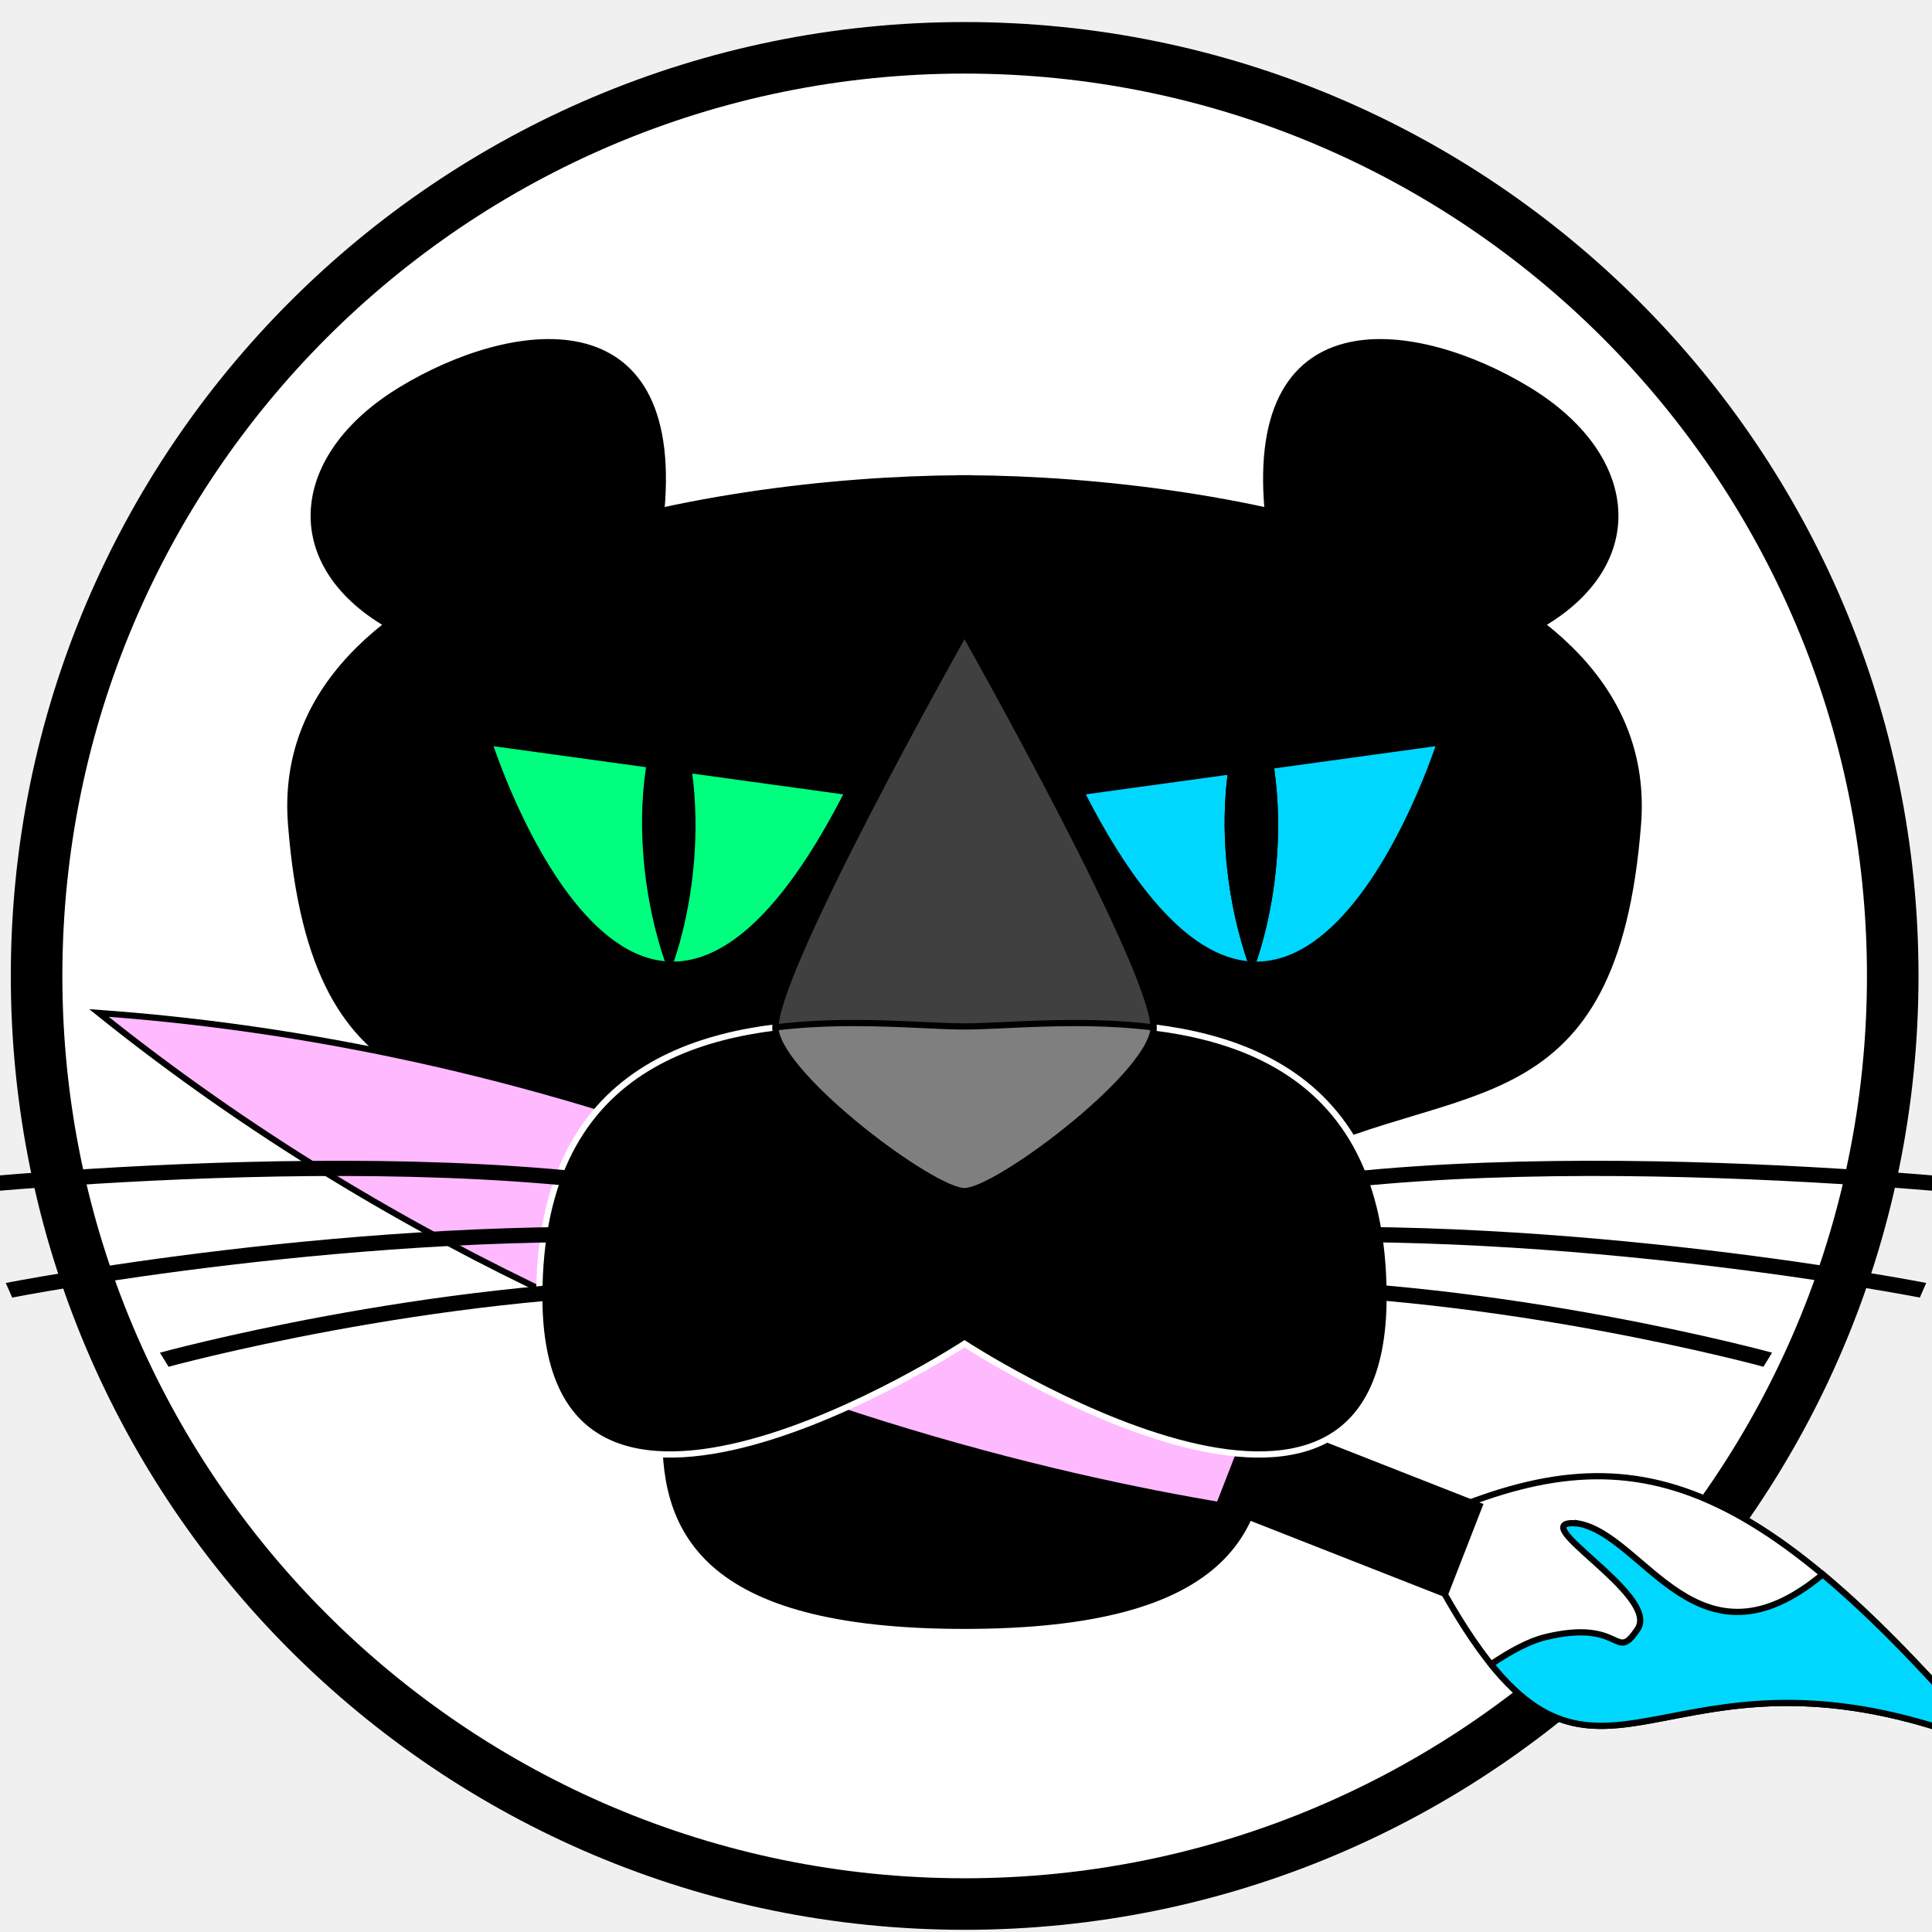
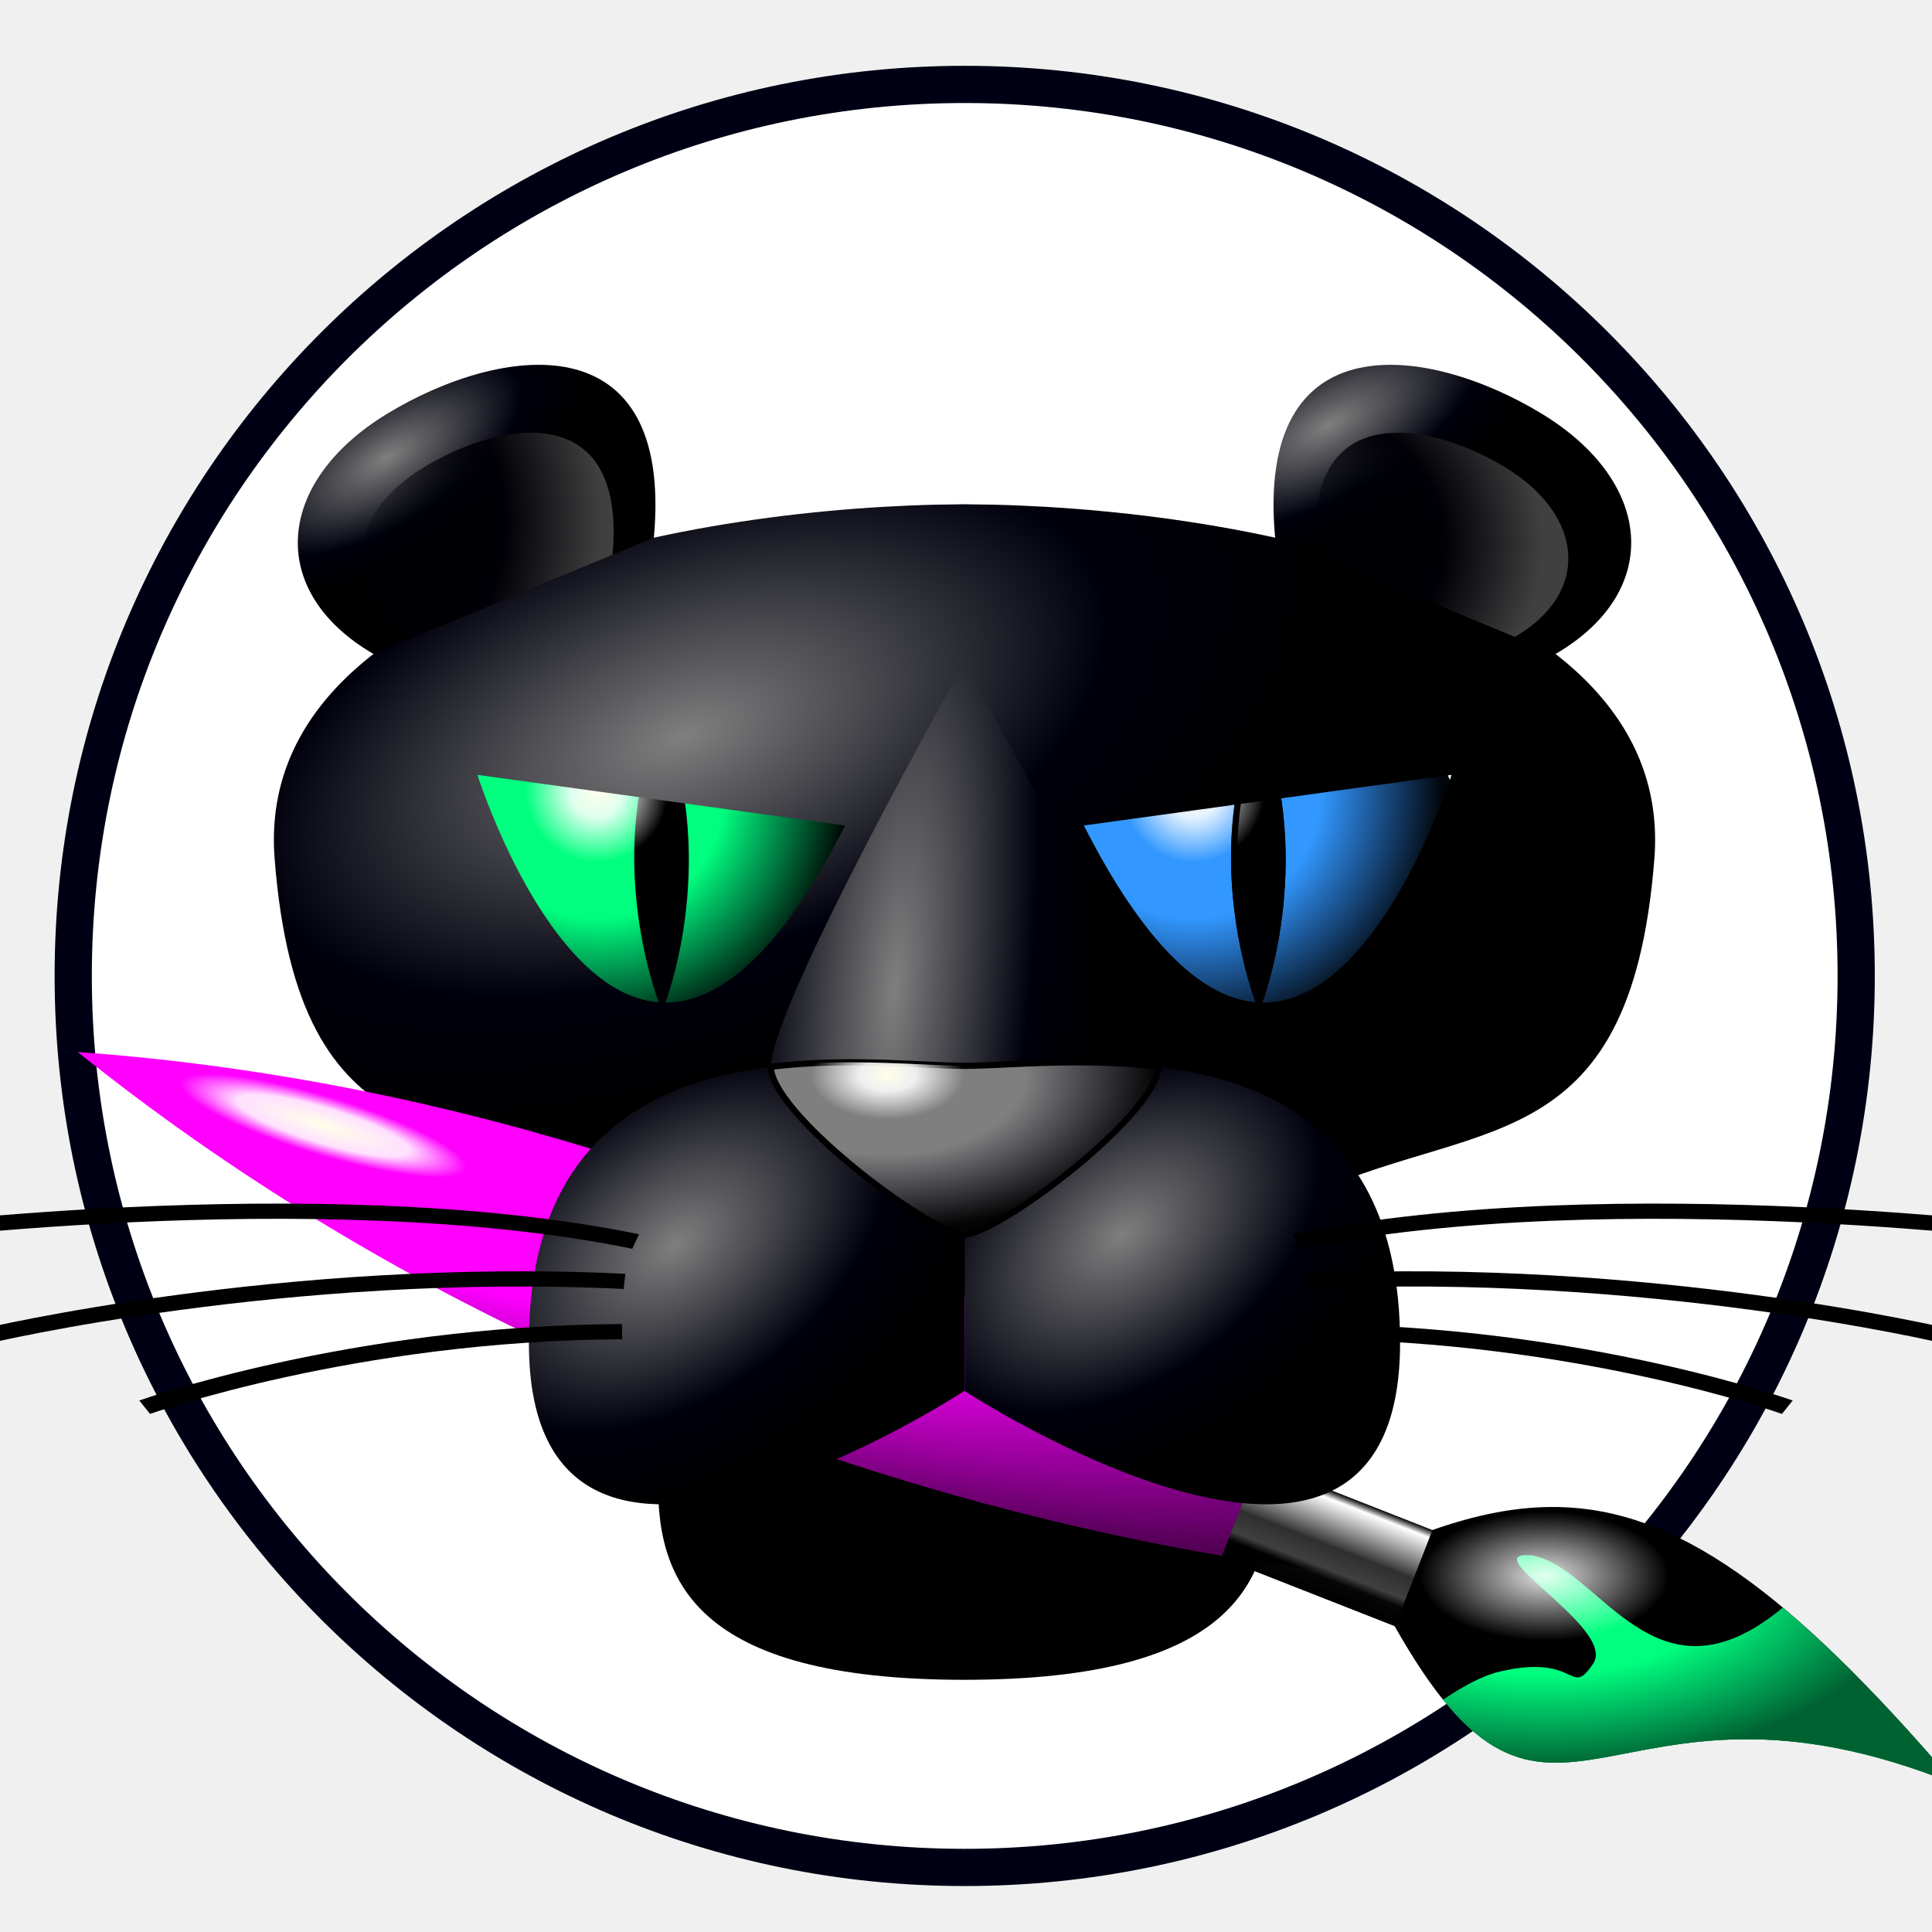
- <svg xmlns="http://www.w3.org/2000/svg" width="82.404mm" height="82.404mm" viewBox="0 0 82.404 82.404" version="1.1" id="svg8">
-   <defs id="defs2" />
-   <g id="layer2">
-     <ellipse transform="translate(-61.09413,-39.69767)" ry="40.685" rx="40.684" cy="81.323" cx="102.239" id="ellipse865" style="opacity:1;fill:#000000;fill-opacity:1;stroke:none;stroke-width:3.3;stroke-linecap:square;stroke-miterlimit:4;stroke-dasharray:none;stroke-opacity:1" />
-   </g>
+ <svg xmlns="http://www.w3.org/2000/svg" xmlns:xlink="http://www.w3.org/1999/xlink" width="82.404mm" height="82.404mm" viewBox="0 0 82.404 82.404" version="1.1" id="svg8">
+   <defs id="defs2">
+     <linearGradient id="linearGradient1577">
+       <stop id="stop1567" offset="0" style="stop-color:#ffffe9;stop-opacity:1" />
+       <stop style="stop-color:#ffffff;stop-opacity:0.878" offset="0.005" id="stop1569" />
+       <stop style="stop-color:#ffffff;stop-opacity:0" offset="0.339" id="stop1571" />
+       <stop id="stop1573" offset="0.51" style="stop-color:#000011;stop-opacity:0" />
+       <stop id="stop1575" offset="1" style="stop-color:#000000;stop-opacity:0.616" />
+     </linearGradient>
+     <linearGradient id="linearGradient1505">
+       <stop style="stop-color:#000000;stop-opacity:1;" offset="0" id="stop1501" />
+       <stop id="stop1509" offset="0.188" style="stop-color:#000000;stop-opacity:0.976" />
+       <stop style="stop-color:#404040;stop-opacity:1" offset="0.279" id="stop1511" />
+       <stop id="stop1513" offset="0.494" style="stop-color:#2f2f2f;stop-opacity:1" />
+       <stop style="stop-color:#404040;stop-opacity:1" offset="0.523" id="stop1515" />
+       <stop id="stop1517" offset="0.919" style="stop-color:#ffffff;stop-opacity:1" />
+       <stop style="stop-color:#000000;stop-opacity:1" offset="1" id="stop1503" />
+     </linearGradient>
+     <linearGradient id="linearGradient1499">
+       <stop id="stop1493" offset="0" style="stop-color:#000006;stop-opacity:0" />
+       <stop style="stop-color:#000006;stop-opacity:1" offset="0.652" id="stop1495" />
+       <stop id="stop1497" offset="1" style="stop-color:#404040;stop-opacity:1" />
+     </linearGradient>
+     <linearGradient id="linearGradient1437">
+       <stop id="stop1427" offset="0" style="stop-color:#ffffe9;stop-opacity:1" />
+       <stop style="stop-color:#ffffff;stop-opacity:0.878" offset="0.067" id="stop1429" />
+       <stop style="stop-color:#ffffff;stop-opacity:0" offset="0.112" id="stop1431" />
+       <stop id="stop1433" offset="0.447" style="stop-color:#000011;stop-opacity:0" />
+       <stop id="stop1435" offset="1" style="stop-color:#000000;stop-opacity:0.793" />
+     </linearGradient>
+     <linearGradient id="linearGradient1373">
+       <stop style="stop-color:#7f7f7f;stop-opacity:1" offset="0" id="stop1369" />
+       <stop id="stop1377" offset="0.68" style="stop-color:#00000d;stop-opacity:1" />
+       <stop style="stop-color:#000001;stop-opacity:1" offset="1" id="stop1371" />
+     </linearGradient>
+     <linearGradient id="linearGradient1262">
+       <stop style="stop-color:#ffffe9;stop-opacity:1" offset="0" id="stop1258" />
+       <stop id="stop1270" offset="0.105" style="stop-color:#ffffff;stop-opacity:0.878" />
+       <stop id="stop1266" offset="0.286" style="stop-color:#ffffff;stop-opacity:0" />
+       <stop style="stop-color:#000011;stop-opacity:0" offset="0.51" id="stop1268" />
+       <stop style="stop-color:#000000;stop-opacity:0.965" offset="1" id="stop1260" />
+     </linearGradient>
+     <radialGradient xlink:href="#linearGradient1262" id="radialGradient1264" cx="86.721" cy="71.811" fx="86.721" fy="71.811" r="8.682" gradientUnits="userSpaceOnUse" gradientTransform="matrix(1.221496,0,0,1.221496,-19.38432,-14.2689)" />
+     <radialGradient xlink:href="#linearGradient1262" id="radialGradient1274" gradientUnits="userSpaceOnUse" gradientTransform="matrix(1.221496,0,0,1.221496,6.071726,-14.2689)" cx="86.721" cy="71.811" fx="86.721" fy="71.811" r="8.682" />
+     <radialGradient xlink:href="#linearGradient1262" id="radialGradient1280" gradientUnits="userSpaceOnUse" gradientTransform="matrix(1.287772,0,0,0.7415475,-12.65752,30.61133)" cx="86.721" cy="71.811" fx="86.721" fy="71.811" r="8.682" />
+     <radialGradient xlink:href="#linearGradient1437" id="radialGradient1307" gradientUnits="userSpaceOnUse" gradientTransform="matrix(6.41243,-0.2497315,0.1751368,1.256263,-472.4637,-11.56891)" cx="86.341" cy="72.137" fx="86.341" fy="72.137" r="8.682" />
+     <clipPath clipPathUnits="userSpaceOnUse" id="clipPath1311">
+       <path id="path1313" d="m 83.114,57.869 c 30.081,11.427 59.751,2.916 59.751,2.916 0,0 -26.962,-11.275 -59.751,-2.916 z" style="fill:#007fff;fill-opacity:1;stroke:#000000;stroke-width:0.265px;stroke-linecap:butt;stroke-linejoin:miter;stroke-opacity:1" />
+     </clipPath>
+     <radialGradient xlink:href="#linearGradient1499" id="radialGradient1329" cx="79.535" cy="63.051" fx="79.535" fy="63.051" r="4.021" gradientTransform="matrix(2.959035,0,0,3.048316,-160.4587,-130.222)" gradientUnits="userSpaceOnUse" />
+     <radialGradient xlink:href="#linearGradient1499" id="radialGradient1343" gradientUnits="userSpaceOnUse" gradientTransform="matrix(-3.001171,0,0,2.422534,364.8023,-90.61223)" cx="83.29" cy="63.352" fx="83.29" fy="63.352" r="4.021" />
+     <clipPath clipPathUnits="userSpaceOnUse" id="clipPath1361">
+       <rect y="70.376" x="102.243" height="40.283" width="30.719" id="rect1363" style="opacity:0.577;fill:#cbc406;fill-opacity:1;stroke:none;stroke-width:0.265;stroke-linecap:square;stroke-miterlimit:4;stroke-dasharray:none;stroke-opacity:1" />
+     </clipPath>
+     <clipPath clipPathUnits="userSpaceOnUse" id="clipPath1365">
+       <rect style="opacity:0.577;fill:#cbc406;fill-opacity:1;stroke:none;stroke-width:0.265;stroke-linecap:square;stroke-miterlimit:4;stroke-dasharray:none;stroke-opacity:1" id="rect1367" width="30.719" height="40.283" x="71.524" y="70.376" />
+     </clipPath>
+     <radialGradient xlink:href="#linearGradient1373" id="radialGradient1375" cx="93.006" cy="93.765" fx="93.006" fy="93.765" r="9.139" gradientTransform="matrix(1.28411,-0.9741344,0.6061097,0.7989778,-86.06672,106.6164)" gradientUnits="userSpaceOnUse" />
+     <clipPath clipPathUnits="userSpaceOnUse" id="clipPath1381">
+       <path id="path1383" d="m 97.531,83.332 c -1.07,-5.29e-4 -2.209,0.045 -3.354,0.186 -1.01e-4,0.055 -0.002,0.113 0.005,0.157 0.359,2.081 6.687,6.826 8.051,6.826 1.364,0 7.692,-4.745 8.051,-6.826 0.007,-0.044 0.006,-0.102 0.006,-0.157 -1.145,-0.141 -2.285,-0.186 -3.354,-0.186 -1.908,7.94e-4 -3.595,0.146 -4.702,0.146 -1.107,0 -2.794,-0.145 -4.702,-0.146 z" style="fill:#7f7f7f;fill-opacity:1;stroke:#000000;stroke-width:0.265px;stroke-linecap:butt;stroke-linejoin:miter;stroke-opacity:1" />
+     </clipPath>
+     <radialGradient xlink:href="#linearGradient1373" id="radialGradient1405" cx="110.859" cy="89.489" fx="110.859" fy="89.489" r="9.129" gradientTransform="matrix(1.19821,-0.9174241,0.5856934,0.7649502,-76.44646,123.7729)" gradientUnits="userSpaceOnUse" />
+     <radialGradient xlink:href="#linearGradient1373" id="radialGradient1415" cx="-10.04" cy="66.39" fx="-10.04" fy="66.39" r="28.887" gradientTransform="matrix(0.9065501,-0.3309903,0.1686924,0.462032,88.14043,37.09878)" gradientUnits="userSpaceOnUse" />
+     <radialGradient xlink:href="#linearGradient1373" id="radialGradient1425" cx="-2.421" cy="76.175" fx="-2.421" fy="76.175" r="8.062" gradientTransform="matrix(0.4136342,-4.225948,1.055976,0.1033585,19.80764,63.68623)" gradientUnits="userSpaceOnUse" />
+     <radialGradient xlink:href="#linearGradient1373" id="radialGradient1481" cx="-22.43" cy="56.866" fx="-22.43" fy="56.866" r="7.445" gradientTransform="matrix(1.101327,-0.6785363,0.2926718,0.4750332,85.64936,16.98734)" gradientUnits="userSpaceOnUse" />
+     <radialGradient xlink:href="#linearGradient1373" id="radialGradient1491" cx="17.039" cy="55.303" fx="17.039" fy="55.303" r="7.445" gradientTransform="matrix(1.231319,-0.6894038,0.290512,0.5188728,80.723,40.88208)" gradientUnits="userSpaceOnUse" />
+     <linearGradient xlink:href="#linearGradient1505" id="linearGradient1507" x1="-92.248" y1="54.567" x2="-87.949" y2="54.567" gradientUnits="userSpaceOnUse" gradientTransform="matrix(1.024418,0,0,1.024418,37.07694,93.52124)" />
+     <radialGradient xlink:href="#linearGradient1577" id="radialGradient1565" cx="25.788" cy="101.752" fx="25.788" fy="101.752" r="11.674" gradientTransform="matrix(1.344566,-5.1842715e-8,2.6914248e-8,0.6980339,92.30074,35.88923)" gradientUnits="userSpaceOnUse" />
+   </defs>
  <g id="layer1" transform="translate(-61.09413,-39.69767)">
-     <ellipse style="opacity:1;fill:#ffffff;fill-opacity:1;stroke:#ffffff;stroke-width:3;stroke-linecap:square;stroke-miterlimit:4;stroke-dasharray:none;stroke-opacity:1" id="path968" cx="102.239" cy="81.323" rx="36.985" ry="36.987" />
-     <path style="fill:#000000;fill-opacity:1;stroke:#000000;stroke-width:0.265;stroke-linecap:butt;stroke-linejoin:miter;stroke-miterlimit:4;stroke-dasharray:none;stroke-opacity:1" d="m 102.09,60.097 v 0.003 c -10.849,0.056 -29.469,3.331 -28.581,14.748 0.998,12.837 7.664,10.7 14.769,14.203 7.105,3.503 -8.512,19.991 13.955,19.991 22.466,-8e-5 6.851,-16.488 13.955,-19.991 7.105,-3.503 13.771,-1.366 14.769,-14.203 0.888,-11.416 -17.732,-14.692 -28.581,-14.748 v -0.003 c -0.046,0 -0.096,0.001 -0.143,0.001 -0.047,-1.21e-4 -0.097,-0.001 -0.143,-0.001 z" id="path815" />
-     <path style="fill:#ffb9ff;fill-opacity:1;stroke:#000000;stroke-width:0.265px;stroke-linecap:butt;stroke-linejoin:miter;stroke-opacity:1" d="m 65.313,82.903 c 25.847,20.748 55.929,21.968 55.929,21.968 0,0 -22.927,-19.601 -55.929,-21.968 z" id="path958" />
-     <path style="fill:#ffffff;fill-opacity:1;stroke:#000000;stroke-width:0.265px;stroke-linecap:butt;stroke-linejoin:miter;stroke-opacity:1" d="m 121.242,104.871 c 8.871,-4.183 14.113,-3.134 24.776,9.332 -15.582,-6.316 -16.955,6.759 -24.776,-9.332 z" id="path840" />
-     <rect style="opacity:1;fill:#000000;fill-opacity:1;stroke:none;stroke-width:0.176;stroke-miterlimit:4;stroke-dasharray:none;stroke-opacity:1" id="rect844" width="4.299" height="10.623" x="-55.49" y="142.947" transform="matrix(0.3628084,-0.9318638,0.9307727,0.3655985,0,0)" />
-     <path style="fill:#000000;fill-opacity:1;stroke:#ffffff;stroke-width:0.265px;stroke-linecap:butt;stroke-linejoin:miter;stroke-opacity:1" d="m 97.531,83.332 c -5.724,-0.002 -13.434,1.292 -13.434,11.682 0,13.853 18.136,1.999 18.136,1.999 0,-1e-5 18.136,11.854 18.136,-1.999 0,-10.39 -7.71,-11.684 -13.434,-11.682 -1.908,6.21e-4 -3.595,0.146 -4.702,0.146 -1.107,0 -2.794,-0.145 -4.702,-0.146 z" id="path823" />
-     <path style="fill:#00ff7f;fill-opacity:1;stroke:#000000;stroke-width:0.265px;stroke-linecap:butt;stroke-linejoin:miter;stroke-opacity:1" d="M 97.263,73.473 81.954,71.365 c 0,0 6.281,19.845 15.309,2.108 z" id="path852" />
-     <path id="path857" d="m 107.203,73.473 15.309,-2.108 c 0,0 -6.281,19.845 -15.309,2.108 z" style="fill:#00d7ff;fill-opacity:1;stroke:#000000;stroke-width:0.265px;stroke-linecap:butt;stroke-linejoin:miter;stroke-opacity:1" />
-     <path style="fill:#404040;fill-opacity:1;stroke:#000000;stroke-width:0.265px;stroke-linecap:butt;stroke-linejoin:miter;stroke-opacity:1" d="m 102.233,66.69 c 0,0 -8.41,14.904 -8.051,16.985 0.359,2.081 6.687,6.826 8.051,6.826 1.364,0 7.692,-4.745 8.051,-6.826 0.359,-2.081 -8.051,-16.985 -8.051,-16.985 z" id="path828" />
-     <path style="fill:#000000;fill-opacity:1;stroke:#000000;stroke-width:0.265px;stroke-linecap:butt;stroke-linejoin:miter;stroke-opacity:1" d="m 89.3,61.489 c 0.83,-9.079 -6.39,-8.019 -11.086,-5.171 -4.696,2.849 -5.053,7.41 -0.591,10.011 z" id="path866" />
-     <path id="path868" d="m 115.166,61.489 c -0.83,-9.079 6.39,-8.019 11.086,-5.171 4.696,2.849 5.053,7.41 0.591,10.011 z" style="fill:#000000;fill-opacity:1;stroke:#000000;stroke-width:0.265px;stroke-linecap:butt;stroke-linejoin:miter;stroke-opacity:1" />
-     <path style="fill:#000000;fill-opacity:1;stroke:#000000;stroke-width:0.265px;stroke-linecap:butt;stroke-linejoin:miter;stroke-opacity:1" d="m 89.646,80.842 c 0,0 -2.33,-5.866 0,-11.635 2.208,6.021 0,11.635 0,11.635 z" id="path933" />
-     <path id="path935" d="m 114.495,80.842 c 0,0 -2.33,-5.866 0,-11.635 2.208,6.021 0,11.635 0,11.635 z" style="fill:none;stroke:#000000;stroke-width:0.265px;stroke-linecap:butt;stroke-linejoin:miter;stroke-opacity:1" />
-     <path style="fill:#000000;fill-opacity:1;stroke:#000000;stroke-width:0.265px;stroke-linecap:butt;stroke-linejoin:miter;stroke-opacity:1" d="m 114.495,80.842 c 0,0 -2.33,-5.866 0,-11.635 2.208,6.021 0,11.635 0,11.635 z" id="path937" />
-     <g id="g948" transform="matrix(1.757028,0,0,1.174174,-69.36507,-27.53313)" style="stroke-width:0.553;stroke-miterlimit:4;stroke-dasharray:none">
-       <path id="path939" d="M 91.377,100.774 C 83.833,98.455 71.59,100.611 71.59,100.611" style="fill:none;stroke:#000000;stroke-width:0.553;stroke-linecap:butt;stroke-linejoin:miter;stroke-miterlimit:4;stroke-dasharray:none;stroke-opacity:1" />
-       <path id="path941" d="m 91.113,102.189 c -8.019,-0.59 -16.645,1.938 -16.645,1.938" style="fill:none;stroke:#000000;stroke-width:0.553;stroke-linecap:butt;stroke-linejoin:miter;stroke-miterlimit:4;stroke-dasharray:none;stroke-opacity:1" />
-       <path id="path943" d="m 91.057,103.971 c -6.395,0.042 -12.82,2.679 -12.82,2.679" style="fill:none;stroke:#000000;stroke-width:0.553;stroke-linecap:butt;stroke-linejoin:miter;stroke-miterlimit:4;stroke-dasharray:none;stroke-opacity:1" />
+     <ellipse style="opacity:1;fill:#ffffff;fill-opacity:1;stroke:#000014;stroke-width:1.587;stroke-linecap:square;stroke-miterlimit:4;stroke-dasharray:none;stroke-opacity:1" id="path968" cx="102.241" cy="81.323" rx="38.024" ry="38.025" />
+     <circle r="8.894" cy="76.492" cx="114.765" id="circle1276" style="opacity:1;fill:#3298ff;fill-opacity:1;stroke:none;stroke-width:3;stroke-linecap:square;stroke-miterlimit:4;stroke-dasharray:none;stroke-opacity:1" />
+     <path style="fill:#000000;fill-opacity:1;stroke:#000000;stroke-width:0.265px;stroke-linecap:butt;stroke-linejoin:miter;stroke-opacity:1" d="m 114.793,82.456 c 0,0 -2.386,-6.009 0,-11.919 2.262,6.168 0,11.919 0,11.919 z" id="path937" />
+     <circle style="opacity:1;fill:#00ff7f;fill-opacity:1;stroke:none;stroke-width:3;stroke-linecap:square;stroke-miterlimit:4;stroke-dasharray:none;stroke-opacity:1" id="path1227" cx="89.309" cy="76.492" r="8.894" />
+     <path style="fill:#000000;fill-opacity:1;stroke:#000000;stroke-width:0.265px;stroke-linecap:butt;stroke-linejoin:miter;stroke-opacity:1" d="m 89.337,82.456 c 0,0 -2.386,-6.009 0,-11.919 2.262,6.168 0,11.919 0,11.919 z" id="path933" />
+     <circle r="8.894" cy="76.492" cx="89.309" id="circle1256" style="opacity:1;fill:url(#radialGradient1264);fill-opacity:1;stroke:none;stroke-width:3;stroke-linecap:square;stroke-miterlimit:4;stroke-dasharray:none;stroke-opacity:1" />
+     <circle style="opacity:1;fill:url(#radialGradient1274);fill-opacity:1;stroke:none;stroke-width:3;stroke-linecap:square;stroke-miterlimit:4;stroke-dasharray:none;stroke-opacity:1" id="circle1272" cx="114.765" cy="76.492" r="8.894" />
+     <path style="fill:url(#radialGradient1415);fill-opacity:1;stroke:none;stroke-width:0.265;stroke-linecap:butt;stroke-linejoin:miter;stroke-miterlimit:4;stroke-dasharray:none;stroke-opacity:1" d="m 102.086,61.205 v 0.003 c -11.114,0.057 -30.188,3.413 -29.279,15.108 1.023,13.15 7.852,10.961 15.13,14.55 7.278,3.589 -8.719,20.479 14.295,20.479 23.015,-8e-5 7.018,-16.89 14.296,-20.479 7.278,-3.589 14.107,-1.4 15.129,-14.55 0.909,-11.695 -18.164,-15.051 -29.279,-15.108 v -0.003 c -0.048,0 -0.098,9.88e-4 -0.146,9.88e-4 -0.048,-1.23e-4 -0.099,-9.88e-4 -0.147,-9.88e-4 z M 81.458,72.748 97.141,74.907 C 87.893,93.078 81.458,72.748 81.458,72.748 Z m 41.548,0 c 0,0 -6.435,20.33 -15.683,2.159 z" id="path815" />
+     <path style="fill:#ff00ff;fill-opacity:1;stroke:none;stroke-width:0.265px;stroke-linecap:butt;stroke-linejoin:miter;stroke-opacity:1" d="m 64.41,84.568 c 26.478,21.254 57.295,22.505 57.295,22.505 0,0 -23.486,-20.079 -57.295,-22.505 z" id="path958" />
+     <ellipse cy="59.077" cx="107.078" id="circle1305" style="opacity:1;fill:url(#radialGradient1307);fill-opacity:1;stroke:none;stroke-width:2.935;stroke-linecap:square;stroke-miterlimit:4;stroke-dasharray:none;stroke-opacity:1" transform="matrix(0.9704845,0.3280109,-0.2376467,0.9964715,-2.497818,-0.3594417)" rx="36.254" ry="5.697" clip-path="url(#clipPath1311)" />
+     <path id="path1315" d="m 64.41,84.568 c 26.478,21.254 57.295,22.505 57.295,22.505 0,0 -23.486,-20.079 -57.295,-22.505 z" style="fill:none;fill-opacity:1;stroke:none;stroke-width:0.265px;stroke-linecap:butt;stroke-linejoin:miter;stroke-opacity:1" />
+     <rect style="opacity:1;fill:url(#linearGradient1507);fill-opacity:1;stroke:none;stroke-width:0.265;stroke-miterlimit:4;stroke-dasharray:none;stroke-opacity:1" id="rect844" width="4.404" height="10.882" x="-57.424" y="143.98" transform="matrix(0.3628084,-0.9318638,0.9307727,0.3655985,0,0)" />
+     <path style="fill:#000000;fill-opacity:1;stroke:none;stroke-width:0.265px;stroke-linecap:butt;stroke-linejoin:miter;stroke-opacity:1" d="m 127.54,103.976 c -1.72,-0.033 -3.467,0.319 -5.347,0.979 l -1.597,4.101 -0.022,-0.009 c 6.788,12.035 8.978,0.695 23.918,6.75 -7.169,-8.381 -11.946,-11.724 -16.951,-11.822 z" id="path840" />
+     <path style="fill:url(#radialGradient1375);fill-opacity:1;stroke:none;stroke-width:0.258px;stroke-linecap:butt;stroke-linejoin:miter;stroke-opacity:1" d="m 97.531,83.332 c -5.724,-0.002 -13.434,1.292 -13.434,11.682 0,13.853 18.136,1.999 18.136,1.999 0,-1e-5 18.136,11.854 18.136,-1.999 0,-10.39 -7.71,-11.684 -13.434,-11.682 -1.908,6.21e-4 -3.595,0.146 -4.702,0.146 -1.107,0 -2.794,-0.145 -4.702,-0.146 z" id="path823" clip-path="url(#clipPath1365)" transform="matrix(1.024418,0,0,1.024418,-2.497818,-0.3594414)" />
+     <path style="fill:url(#radialGradient1481);fill-opacity:1;stroke:none;stroke-width:0.265px;stroke-linecap:butt;stroke-linejoin:miter;stroke-opacity:1" d="M 88.983,62.631 C 89.834,53.33 82.437,54.415 77.626,57.334 72.815,60.252 72.45,64.925 77.021,67.59 Z" id="path866" />
+     <path id="path851" d="m 87.219,63.362 c 0.602,-6.569 -4.63,-5.802 -8.033,-3.741 -3.403,2.061 -3.662,5.362 -0.428,7.243 z" style="fill:url(#radialGradient1329);fill-opacity:1;stroke:none;stroke-width:0.265px;stroke-linecap:butt;stroke-linejoin:miter;stroke-opacity:1" />
+     <path id="path935" d="m 114.793,82.456 c 0,0 -2.386,-6.009 0,-11.919 2.262,6.168 0,11.919 0,11.919 z" style="fill:none;stroke:#000000;stroke-width:0.265px;stroke-linecap:butt;stroke-linejoin:miter;stroke-opacity:1" />
+     <g id="g948" transform="matrix(1.799931,0,0,1.202844,-73.55661,-28.56486)" style="stroke-width:0.539;stroke-miterlimit:4;stroke-dasharray:none">
+       <path id="path939" d="M 89.871,100.774 C 82.327,98.455 71.59,100.611 71.59,100.611" style="fill:none;stroke:#000000;stroke-width:0.539;stroke-linecap:butt;stroke-linejoin:miter;stroke-miterlimit:4;stroke-dasharray:none;stroke-opacity:1" />
+       <path id="path941" d="m 89.607,102.189 c -8.019,-0.59 -15.139,1.938 -15.139,1.938" style="fill:none;stroke:#000000;stroke-width:0.539;stroke-linecap:butt;stroke-linejoin:miter;stroke-miterlimit:4;stroke-dasharray:none;stroke-opacity:1" />
+       <path id="path943" d="m 89.551,103.971 c -6.395,0.042 -11.314,2.679 -11.314,2.679" style="fill:none;stroke:#000000;stroke-width:0.539;stroke-linecap:butt;stroke-linejoin:miter;stroke-miterlimit:4;stroke-dasharray:none;stroke-opacity:1" />
    </g>
-     <g id="g956" transform="matrix(-1.757028,0,0,1.174174,273.9573,-27.53313)" style="stroke-width:0.553;stroke-miterlimit:4;stroke-dasharray:none">
-       <path style="fill:none;stroke:#000000;stroke-width:0.553;stroke-linecap:butt;stroke-linejoin:miter;stroke-miterlimit:4;stroke-dasharray:none;stroke-opacity:1" d="M 91.377,100.774 C 83.833,98.455 71.59,100.611 71.59,100.611" id="path950" />
-       <path style="fill:none;stroke:#000000;stroke-width:0.553;stroke-linecap:butt;stroke-linejoin:miter;stroke-miterlimit:4;stroke-dasharray:none;stroke-opacity:1" d="m 91.113,102.189 c -8.019,-0.59 -16.645,1.938 -16.645,1.938" id="path952" />
-       <path style="fill:none;stroke:#000000;stroke-width:0.553;stroke-linecap:butt;stroke-linejoin:miter;stroke-miterlimit:4;stroke-dasharray:none;stroke-opacity:1" d="m 91.057,103.971 c -6.395,0.042 -12.82,2.679 -12.82,2.679" id="path954" />
+     <path id="path1349" d="m 97.531,83.332 c -5.724,-0.002 -13.434,1.292 -13.434,11.682 0,13.853 18.136,1.999 18.136,1.999 0,-1e-5 18.136,11.854 18.136,-1.999 0,-10.39 -7.71,-11.684 -13.434,-11.682 -1.908,6.21e-4 -3.595,0.146 -4.702,0.146 -1.107,0 -2.794,-0.145 -4.702,-0.146 z" style="fill:url(#radialGradient1405);fill-opacity:1;stroke:none;stroke-width:0.258px;stroke-linecap:butt;stroke-linejoin:miter;stroke-opacity:1" clip-path="url(#clipPath1361)" transform="matrix(1.024418,0,0,1.024418,-2.497818,-0.3594414)" />
+     <g id="g956" transform="matrix(-1.799931,0,0,1.202844,278.1489,-28.56486)" style="stroke-width:0.539;stroke-miterlimit:4;stroke-dasharray:none">
+       <path style="fill:none;stroke:#000000;stroke-width:0.539;stroke-linecap:butt;stroke-linejoin:miter;stroke-miterlimit:4;stroke-dasharray:none;stroke-opacity:1" d="M 89.871,100.774 C 82.327,98.455 71.59,100.611 71.59,100.611" id="path950" />
+       <path style="fill:none;stroke:#000000;stroke-width:0.539;stroke-linecap:butt;stroke-linejoin:miter;stroke-miterlimit:4;stroke-dasharray:none;stroke-opacity:1" d="m 89.607,102.189 c -8.019,-0.59 -15.139,1.938 -15.139,1.938" id="path952" />
+       <path style="fill:none;stroke:#000000;stroke-width:0.539;stroke-linecap:butt;stroke-linejoin:miter;stroke-miterlimit:4;stroke-dasharray:none;stroke-opacity:1" d="m 89.551,103.971 c -6.395,0.042 -11.314,2.679 -11.314,2.679" id="path954" />
    </g>
-     <path id="path851" d="m 86.652,62.586 c 0.448,-4.895 -3.451,-4.324 -5.987,-2.788 -2.536,1.536 -2.729,3.996 -0.319,5.398 z" style="fill:none;stroke:#000000;stroke-width:0.265px;stroke-linecap:butt;stroke-linejoin:miter;stroke-opacity:1" />
-     <path style="fill:#7f7f7f;fill-opacity:1;stroke:#000000;stroke-width:0.265px;stroke-linecap:butt;stroke-linejoin:miter;stroke-opacity:1" d="m 97.531,83.332 c -1.07,-4.16e-4 -2.209,0.045 -3.354,0.186 -1.03e-4,0.055 -0.002,0.113 0.005,0.157 0.359,2.081 6.687,6.826 8.051,6.826 1.364,0 7.692,-4.745 8.051,-6.826 0.007,-0.044 0.006,-0.102 0.006,-0.157 -1.145,-0.141 -2.285,-0.186 -3.354,-0.186 -1.908,7.62e-4 -3.595,0.146 -4.702,0.146 -1.107,0 -2.794,-0.145 -4.702,-0.146 z" id="path867" />
-     <path style="fill:#00d7ff;fill-opacity:1;stroke:#000000;stroke-width:0.265px;stroke-linecap:butt;stroke-linejoin:miter;stroke-opacity:1" d="m 128.397,104.676 c -2.542,-0.231 3.537,3.024 2.545,4.505 -0.992,1.48 -0.595,-0.464 -3.935,0.344 -0.678,0.164 -1.477,0.592 -2.316,1.158 5.217,6.477 8.327,-1.749 21.328,3.52 -2.691,-3.146 -5.037,-5.564 -7.183,-7.355 -5.323,4.429 -7.598,-1.677 -10.439,-2.173 z" id="path882" />
+     <path id="path1317" d="m 102.232,67.959 c 0,0 -8.615,15.268 -8.247,17.4 -0.008,-0.045 -0.006,-0.104 -0.006,-0.161 1.173,-0.144 2.34,-0.191 3.436,-0.191 h 5.28e-4 c 1.954,7.81e-4 3.683,0.15 4.817,0.15 1.134,0 2.862,-0.149 4.817,-0.15 1.096,-4.28e-4 2.263,0.046 3.436,0.191 0,0.057 8.2e-4,0.116 -0.006,0.161 0.368,-2.131 -8.247,-17.4 -8.247,-17.4 z m -7.992,18.065 c 0.088,0.161 0.197,0.33 0.322,0.505 -0.125,-0.175 -0.234,-0.344 -0.322,-0.505 z" style="fill:url(#radialGradient1425);fill-opacity:1;stroke:none;stroke-width:0.265px;stroke-linecap:butt;stroke-linejoin:miter;stroke-opacity:1" />
+     <path style="fill:#7f7f7f;fill-opacity:1;stroke:#000000;stroke-width:0.265px;stroke-linecap:butt;stroke-linejoin:miter;stroke-opacity:1" d="m 97.414,85.007 c -1.096,-4.26e-4 -2.263,0.046 -3.436,0.19 -1.06e-4,0.057 -0.002,0.116 0.006,0.161 0.368,2.131 6.85,6.992 8.247,6.992 1.397,0 7.88,-4.861 8.248,-6.992 0.007,-0.045 0.006,-0.104 0.006,-0.161 -1.173,-0.145 -2.34,-0.191 -3.436,-0.19 -1.954,7.81e-4 -3.683,0.15 -4.817,0.15 -1.134,0 -2.863,-0.149 -4.817,-0.15 z" id="path867" />
+     <ellipse cy="85.711" cx="101.933" id="circle1278" style="opacity:1;fill:url(#radialGradient1280);fill-opacity:1;stroke:none;stroke-width:2.928;stroke-linecap:square;stroke-miterlimit:4;stroke-dasharray:none;stroke-opacity:1" rx="9.376" ry="5.399" clip-path="url(#clipPath1381)" transform="matrix(1.024418,0,0,1.024418,-2.497818,-0.3594414)" />
+     <path style="fill:#00ff7f;fill-opacity:1;stroke:none;stroke-width:0.265px;stroke-linecap:butt;stroke-linejoin:miter;stroke-opacity:1" d="m 126.439,106.038 c -2.604,-0.237 3.623,3.098 2.607,4.615 -1.017,1.516 -0.609,-0.475 -4.031,0.353 -0.694,0.168 -1.513,0.607 -2.373,1.187 5.344,6.635 8.53,-1.792 21.849,3.606 -2.757,-3.223 -5.16,-5.699 -7.358,-7.534 -5.453,4.538 -7.784,-1.718 -10.694,-2.226 z" id="path882" />
+     <path id="path1337" d="m 115.481,62.631 c -0.851,-9.301 6.546,-8.215 11.357,-5.297 4.811,2.918 5.176,7.591 0.606,10.256 z" style="fill:url(#radialGradient1491);fill-opacity:1;stroke:none;stroke-width:0.265px;stroke-linecap:butt;stroke-linejoin:miter;stroke-opacity:1" />
+     <path style="fill:url(#radialGradient1343);fill-opacity:1;stroke:none;stroke-width:0.265px;stroke-linecap:butt;stroke-linejoin:miter;stroke-opacity:1" d="m 117.245,63.362 c -0.602,-6.569 4.63,-5.802 8.033,-3.741 3.403,2.061 3.662,5.362 0.428,7.243 z" id="path1339" />
+     <path id="path1557" d="m 127.54,103.976 c -1.72,-0.033 -3.467,0.319 -5.347,0.979 l -1.597,4.101 -0.022,-0.009 c 6.788,12.035 8.978,0.695 23.918,6.75 -7.169,-8.381 -11.946,-11.724 -16.951,-11.822 z" style="fill:url(#radialGradient1565);fill-opacity:1;stroke:none;stroke-width:0.265px;stroke-linecap:butt;stroke-linejoin:miter;stroke-opacity:1" />
  </g>
</svg>
